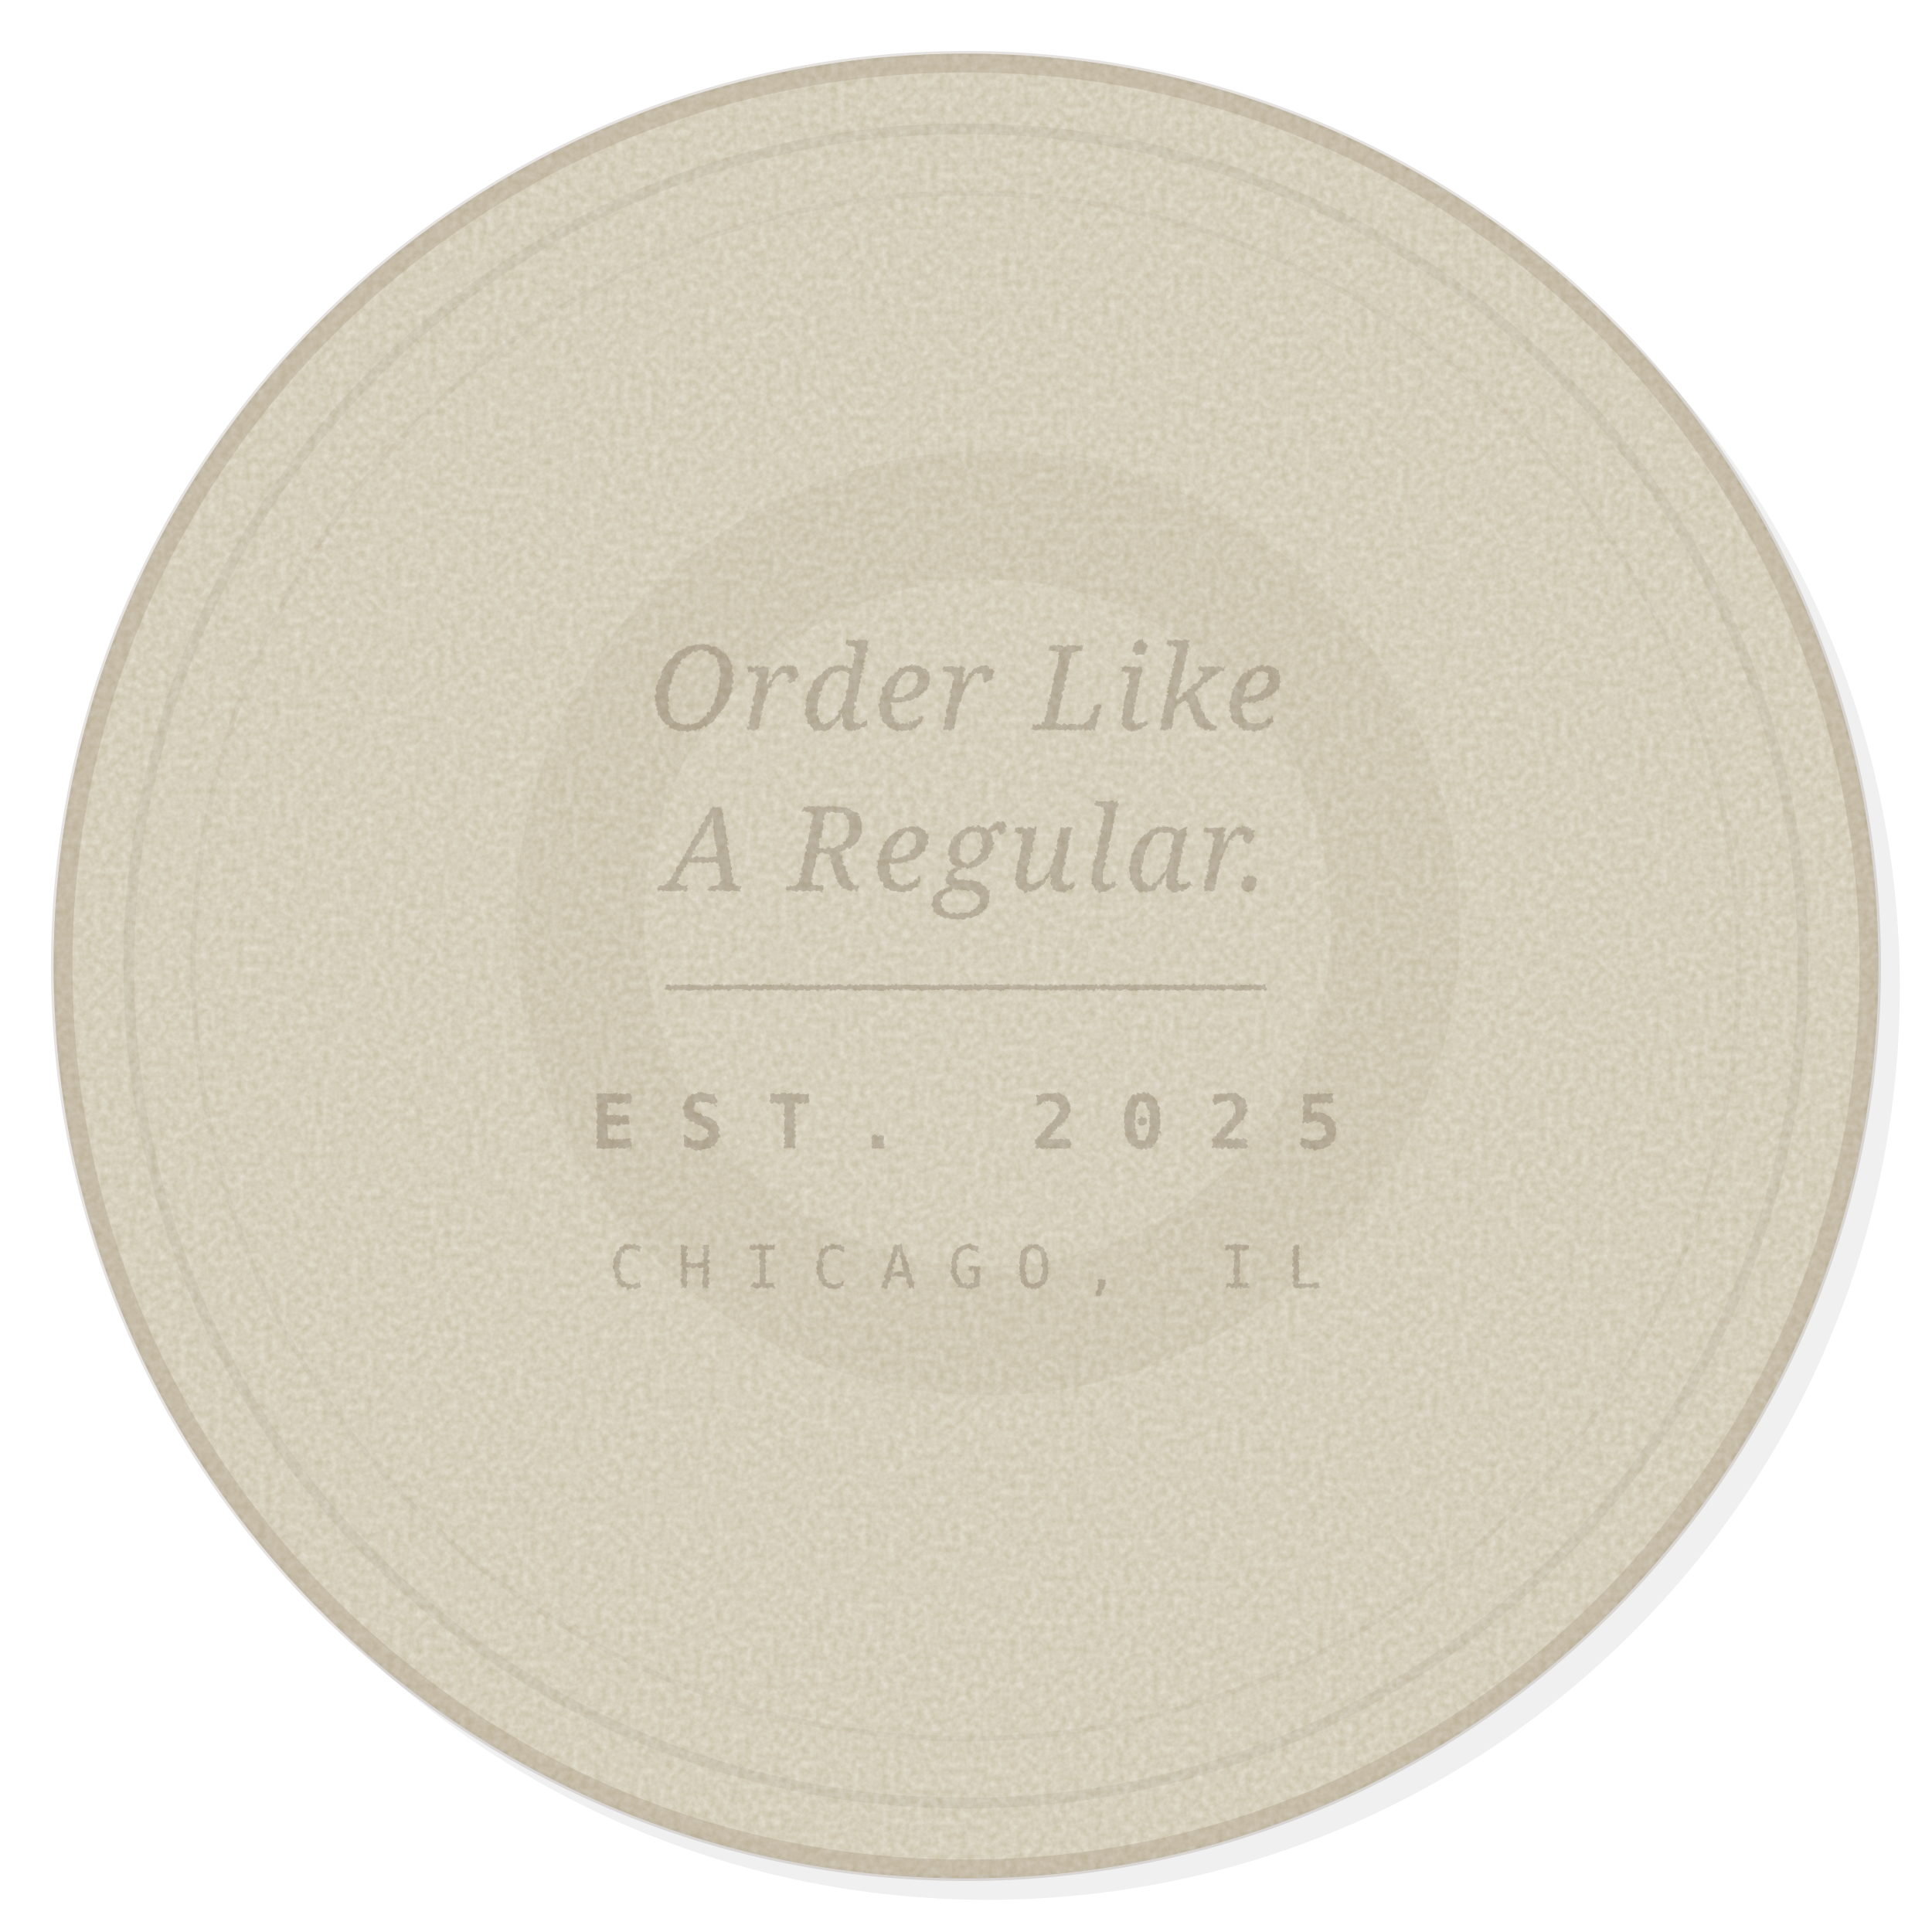
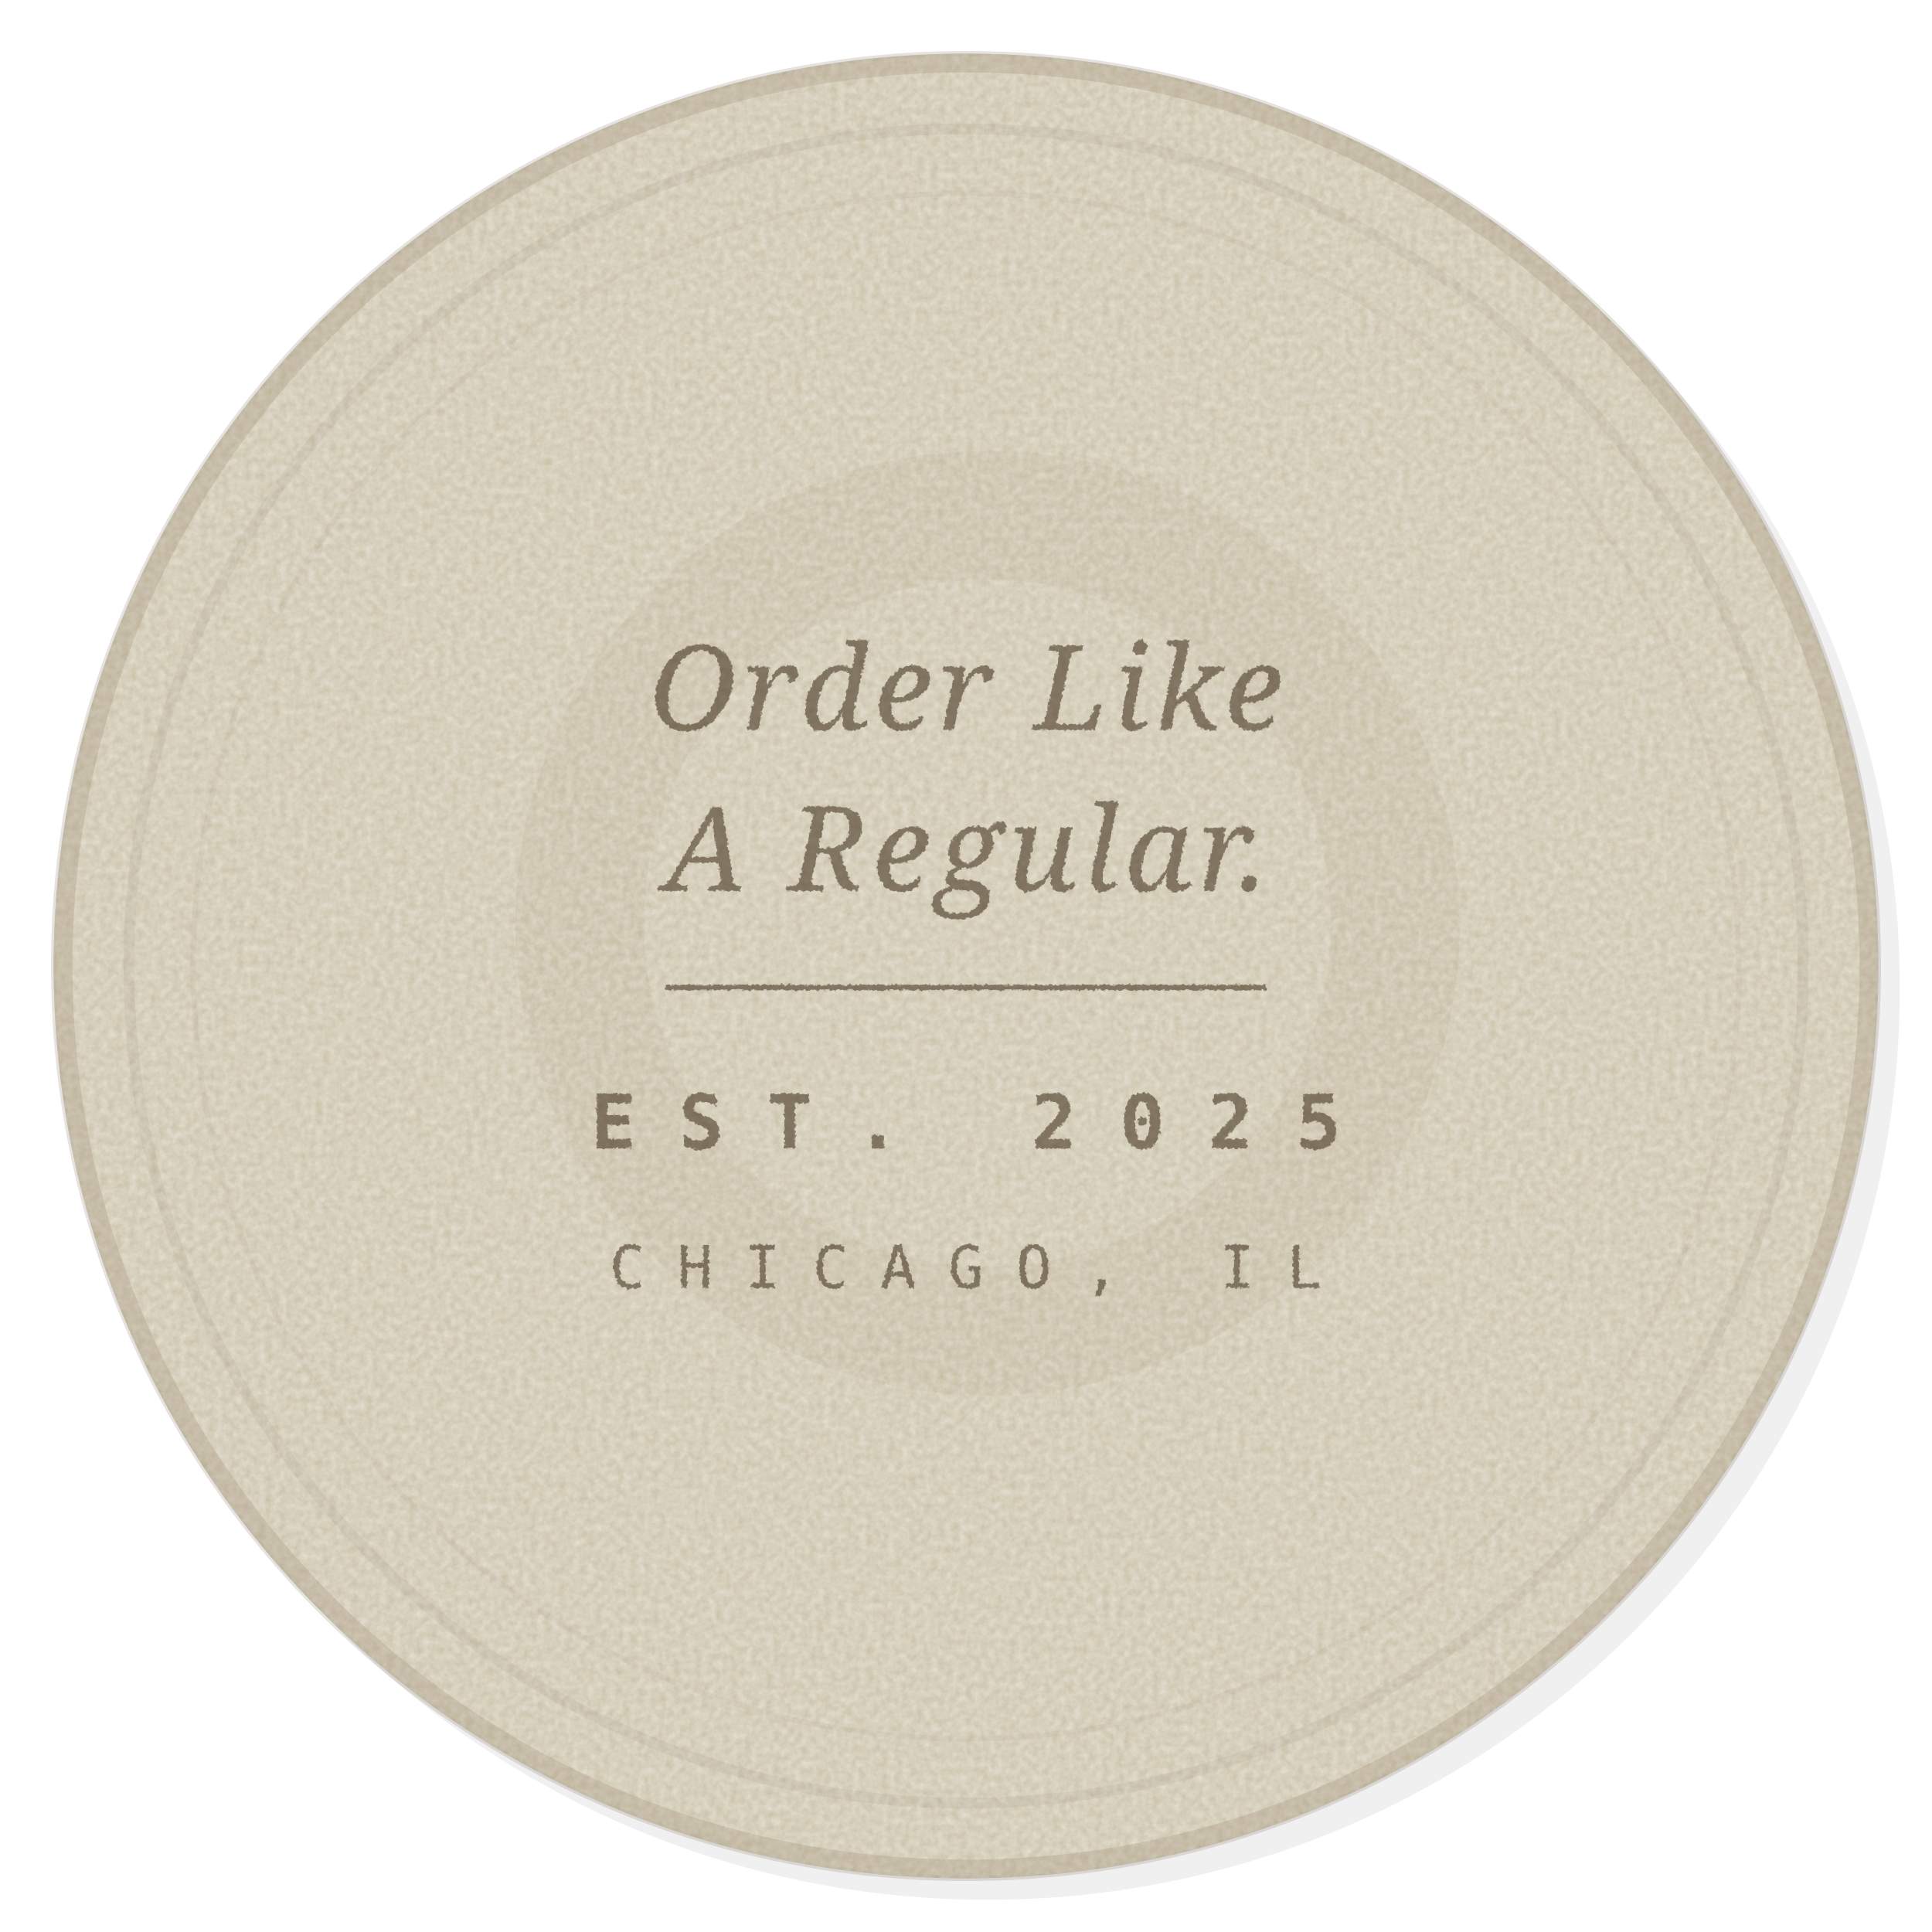
<svg xmlns="http://www.w3.org/2000/svg" width="180" height="180" viewBox="0 0 180 180">
  <defs>
    <filter id="pulp2" x="-5%" y="-5%" width="110%" height="110%">
      <feTurbulence type="fractalNoise" baseFrequency="1.5" numOctaves="6" seed="22" result="noise" />
      <feColorMatrix type="saturate" values="0" in="noise" result="gray" />
      <feComponentTransfer in="gray" result="pulpTex">
        <feFuncR type="linear" slope="0.1" intercept="0.76" />
        <feFuncG type="linear" slope="0.09" intercept="0.73" />
        <feFuncB type="linear" slope="0.07" intercept="0.66" />
        <feFuncA type="linear" slope="1" intercept="0" />
      </feComponentTransfer>
    </filter>
    <filter id="letterpress2" x="-2%" y="-2%" width="104%" height="104%">
      <feTurbulence type="fractalNoise" baseFrequency="3" numOctaves="2" seed="18" result="rough" />
      <feDisplacementMap in="SourceGraphic" in2="rough" scale="0.4" xChannelSelector="R" yChannelSelector="G" />
    </filter>
    <clipPath id="circle2">
      <circle cx="90" cy="90" r="85" />
    </clipPath>
  </defs>
  <circle cx="92" cy="92" r="85" fill="rgba(0,0,0,0.06)" />
  <circle cx="90" cy="90" r="85" fill="#c8bfa5" />
  <rect width="180" height="180" filter="url(#pulp2)" clip-path="url(#circle2)" opacity="0.9" />
  <circle cx="90" cy="90" r="78" fill="none" stroke="rgba(80,65,40,0.06)" stroke-width="1" />
  <circle cx="90" cy="90" r="72" fill="none" stroke="rgba(80,65,40,0.04)" stroke-width="0.5" />
  <circle cx="92" cy="86" r="38" fill="none" stroke="rgba(100,80,50,0.05)" stroke-width="12" />
  <circle cx="90" cy="90" r="84" fill="none" stroke="rgba(160,145,120,0.3)" stroke-width="1.5" />
  <circle cx="90" cy="90" r="85" fill="none" stroke="rgba(80,65,40,0.15)" stroke-width="0.5" />
-   <g filter="url(#letterpress2)" opacity="0.2">
+   <g filter="url(#letterpress2)" opacity="0.55">
    <text x="90" y="68" text-anchor="middle" font-family="'Georgia', serif" font-size="11" font-style="italic" fill="#3a2a15" letter-spacing="0.5">Order Like</text>
    <text x="90" y="83" text-anchor="middle" font-family="'Georgia', serif" font-size="11" font-style="italic" fill="#3a2a15" letter-spacing="0.5">A Regular.</text>
    <line x1="62" y1="92" x2="118" y2="92" stroke="#3a2a15" stroke-width="0.5" />
    <text x="90" y="107" text-anchor="middle" font-family="ui-monospace, monospace" font-size="7" font-weight="700" fill="#3a2a15" letter-spacing="4">EST. 2025</text>
    <text x="90" y="120" text-anchor="middle" font-family="ui-monospace, monospace" font-size="5.5" fill="#3a2a15" letter-spacing="3">CHICAGO, IL</text>
  </g>
</svg>
